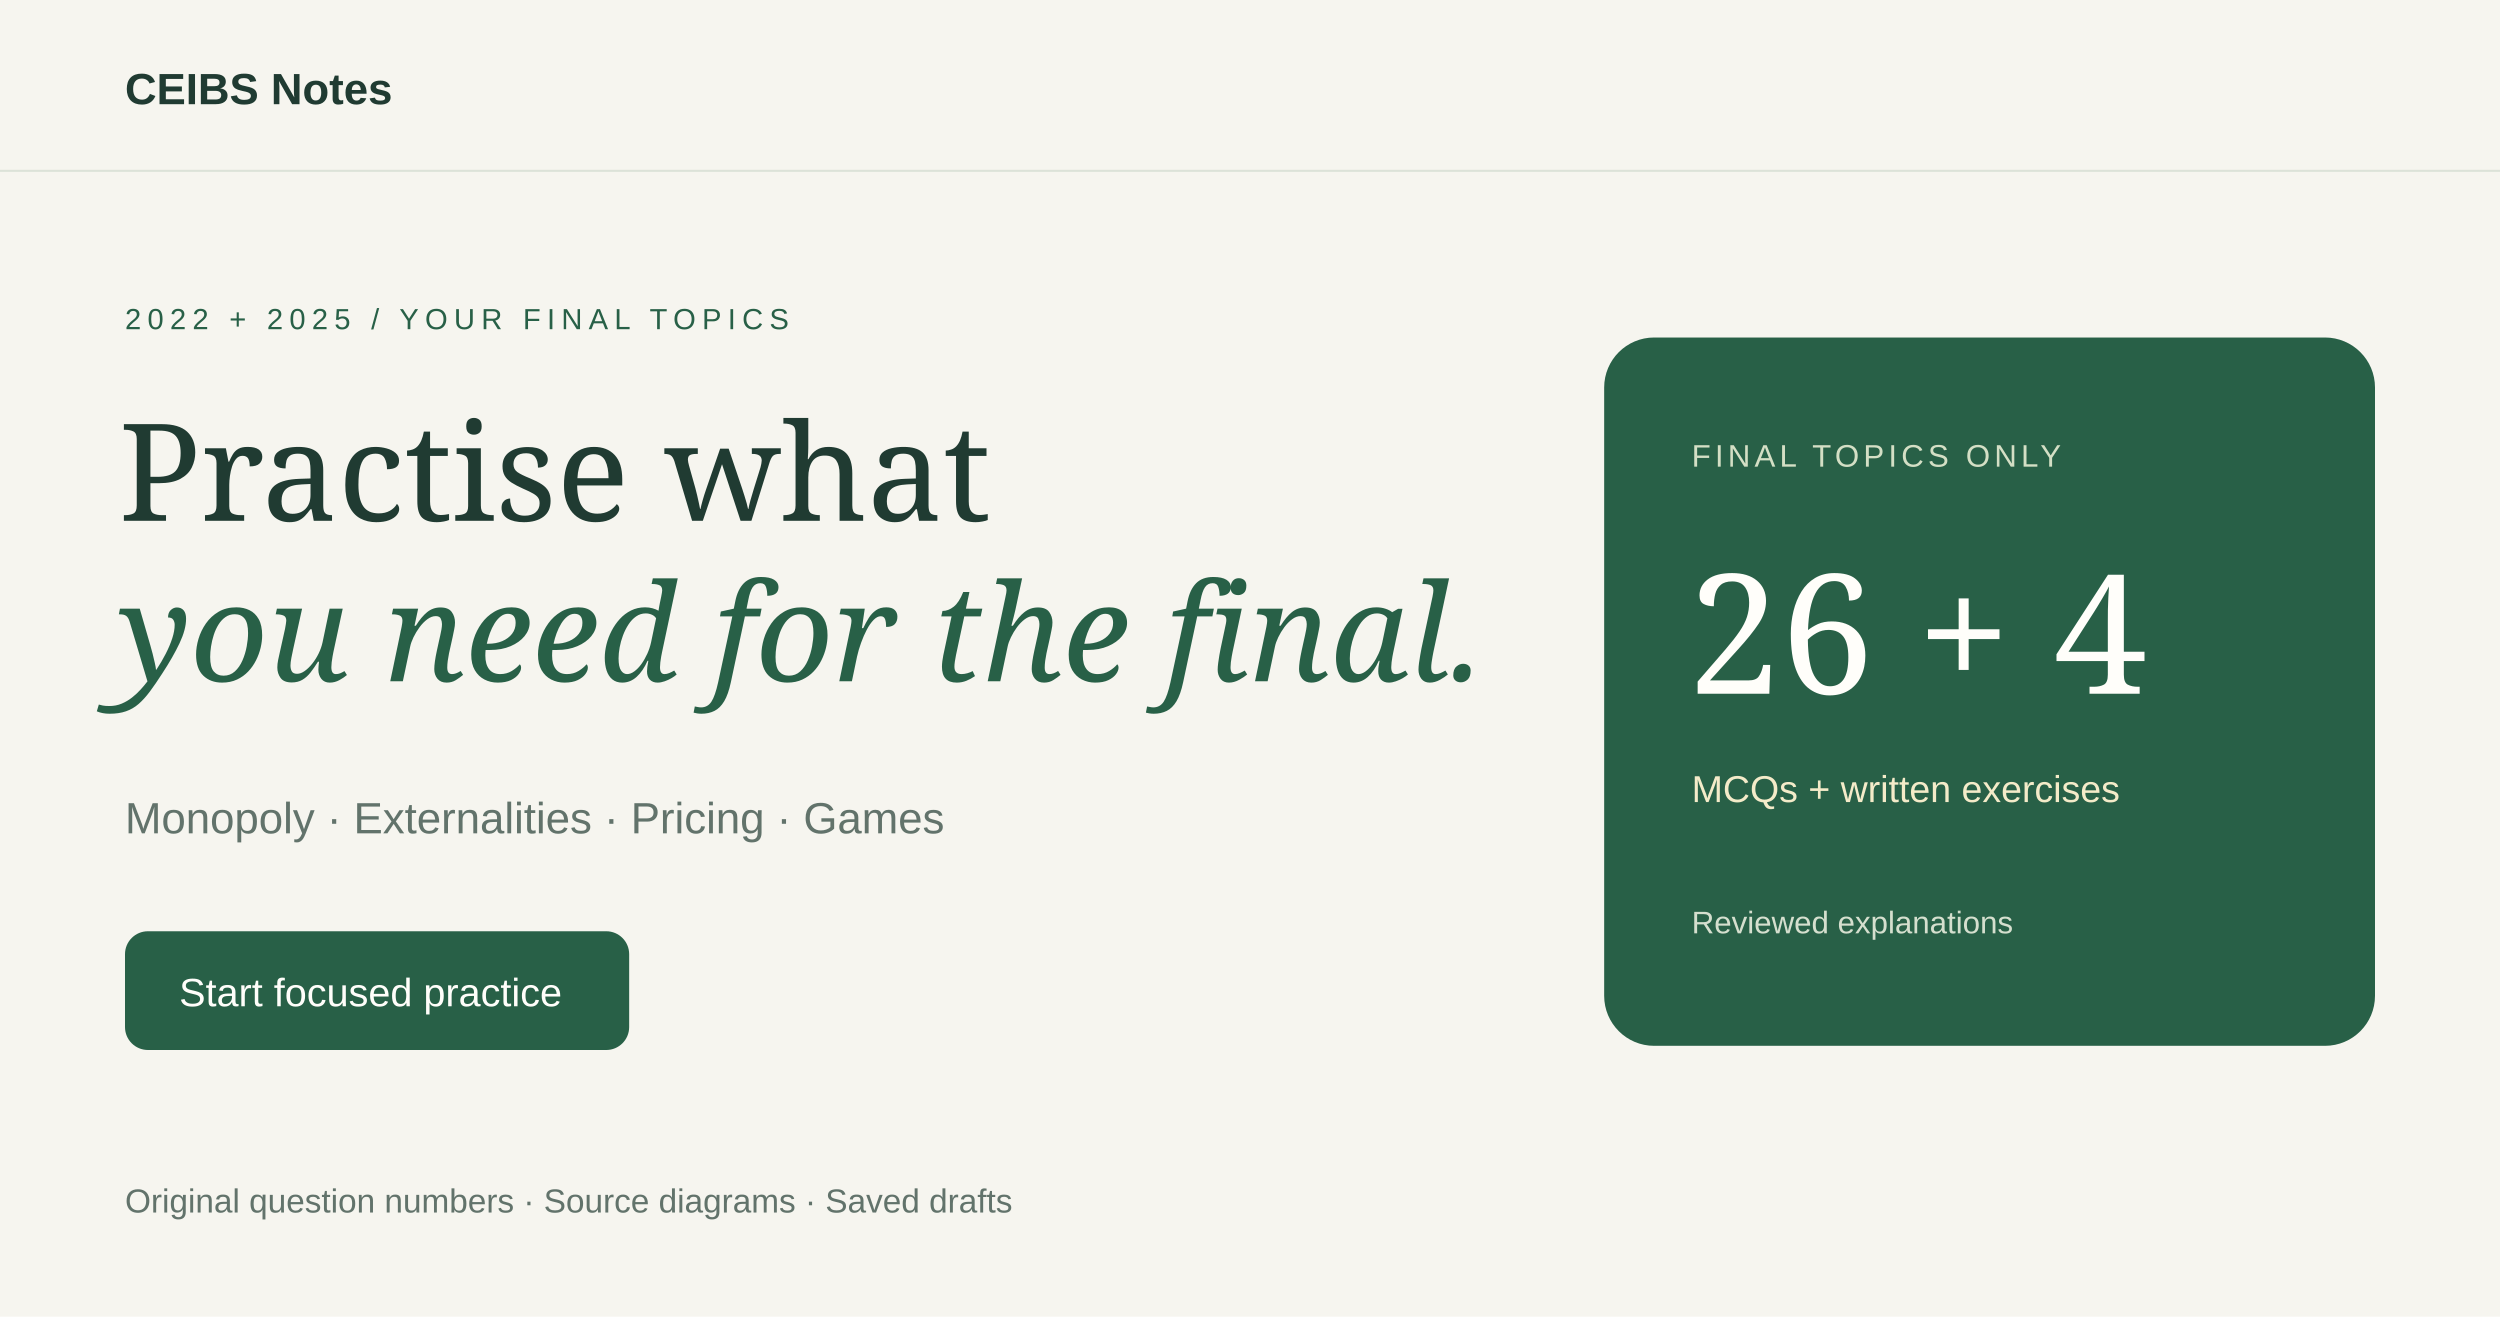
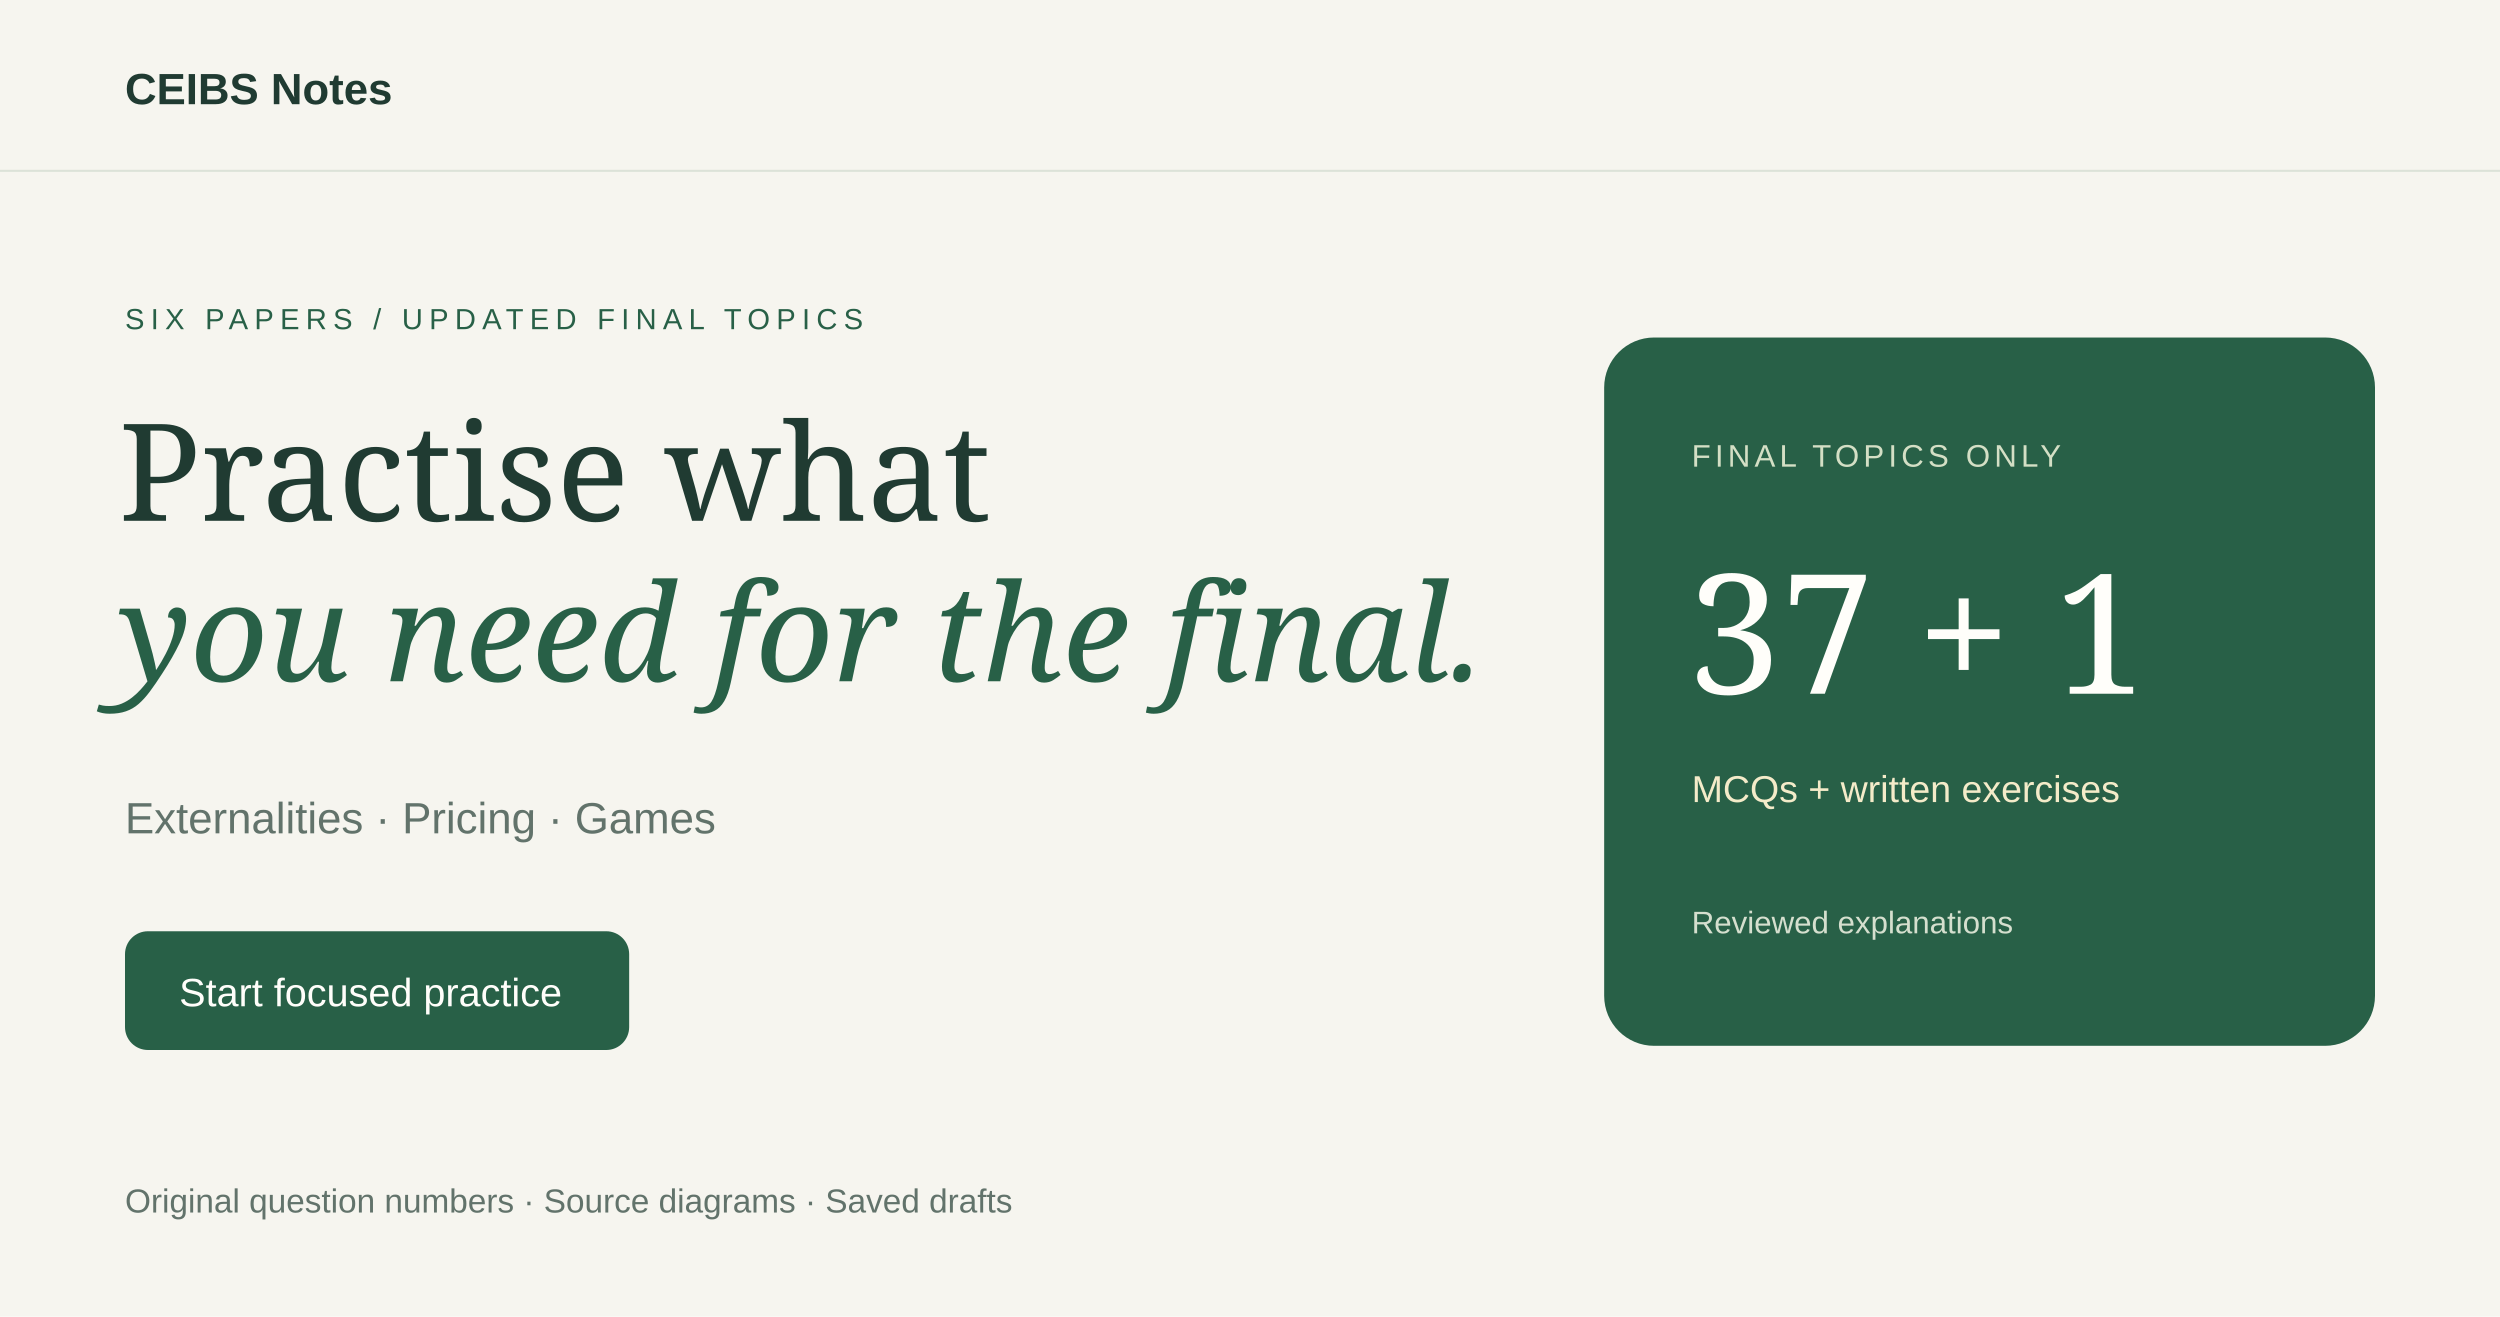
<svg xmlns="http://www.w3.org/2000/svg" width="1200" height="632" viewBox="0 0 1200 632">
  <rect width="1200" height="632" fill="#f6f5ef" />
  <path d="M0 82H1200" stroke="#dce2d8" />
  <text x="60" y="50" font-family="Arial,sans-serif" font-size="21" font-weight="700" fill="#203b32">CEIBS Notes</text>
-   <text x="60" y="158" font-family="Arial,sans-serif" font-size="14" letter-spacing="3" fill="#286047">2022 + 2025 / YOUR FINAL TOPICS</text>
+   <text x="60" y="158" font-family="Arial,sans-serif" font-size="14" letter-spacing="3" fill="#286047">SIX PAPERS / UPDATED FINAL TOPICS</text>
  <text x="57" y="250" font-family="Georgia,serif" font-size="65" fill="#203b32">Practise what</text>
  <text x="57" y="327" font-family="Georgia,serif" font-size="65" font-style="italic" fill="#286047">you need for the final.</text>
-   <text x="60" y="400" font-family="Arial,sans-serif" font-size="21" fill="#62736b">Monopoly · Externalities · Pricing · Games</text>
+   <text x="60" y="400" font-family="Arial,sans-serif" font-size="21" fill="#62736b">Externalities · Pricing · Games</text>
  <rect x="60" y="447" width="242" height="57" rx="11" fill="#286047" />
  <text x="86" y="483" font-family="Arial,sans-serif" font-size="19" fill="#fffefa">Start focused practice</text>
  <rect x="770" y="162" width="370" height="340" rx="24" fill="#286047" />
  <text x="812" y="224" font-family="Arial,sans-serif" font-size="15" letter-spacing="2" fill="#d4dfc5">FINAL TOPICS ONLY</text>
-   <text x="810" y="333" font-family="Georgia,serif" font-size="80" fill="#fffefa">26 + 4</text>
+   <text x="810" y="333" font-family="Georgia,serif" font-size="80" fill="#fffefa">37 + 1</text>
  <text x="812" y="385" font-family="Arial,sans-serif" font-size="18" fill="#f4ebc9">MCQs + written exercises</text>
  <text x="812" y="448" font-family="Arial,sans-serif" font-size="15" fill="#d5dfce">Reviewed explanations</text>
  <text x="60" y="582" font-family="Arial,sans-serif" font-size="16" fill="#62736b">Original question numbers · Source diagrams · Saved drafts</text>
</svg>
